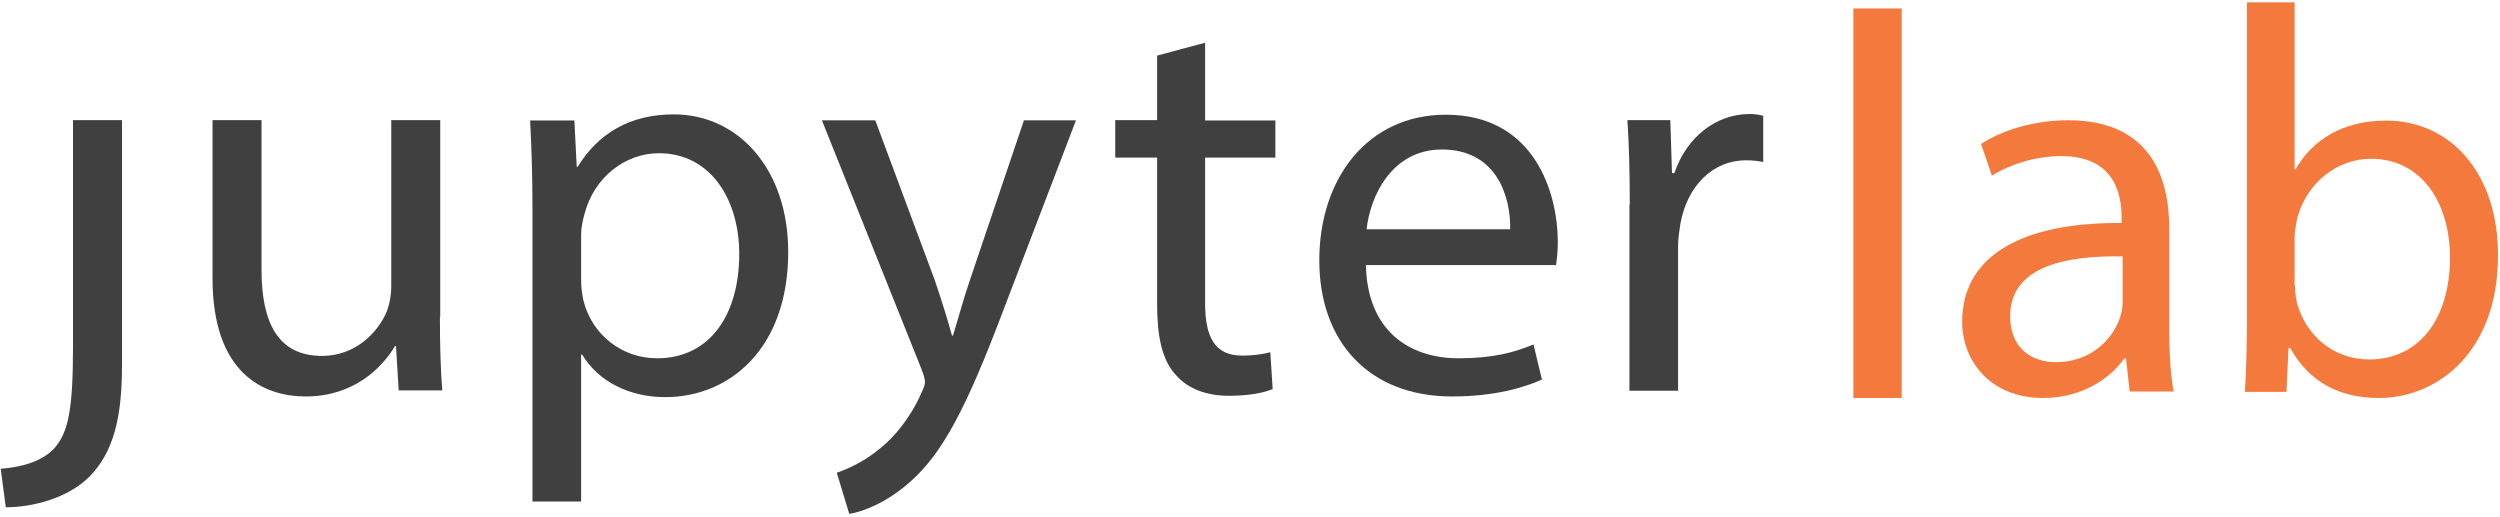
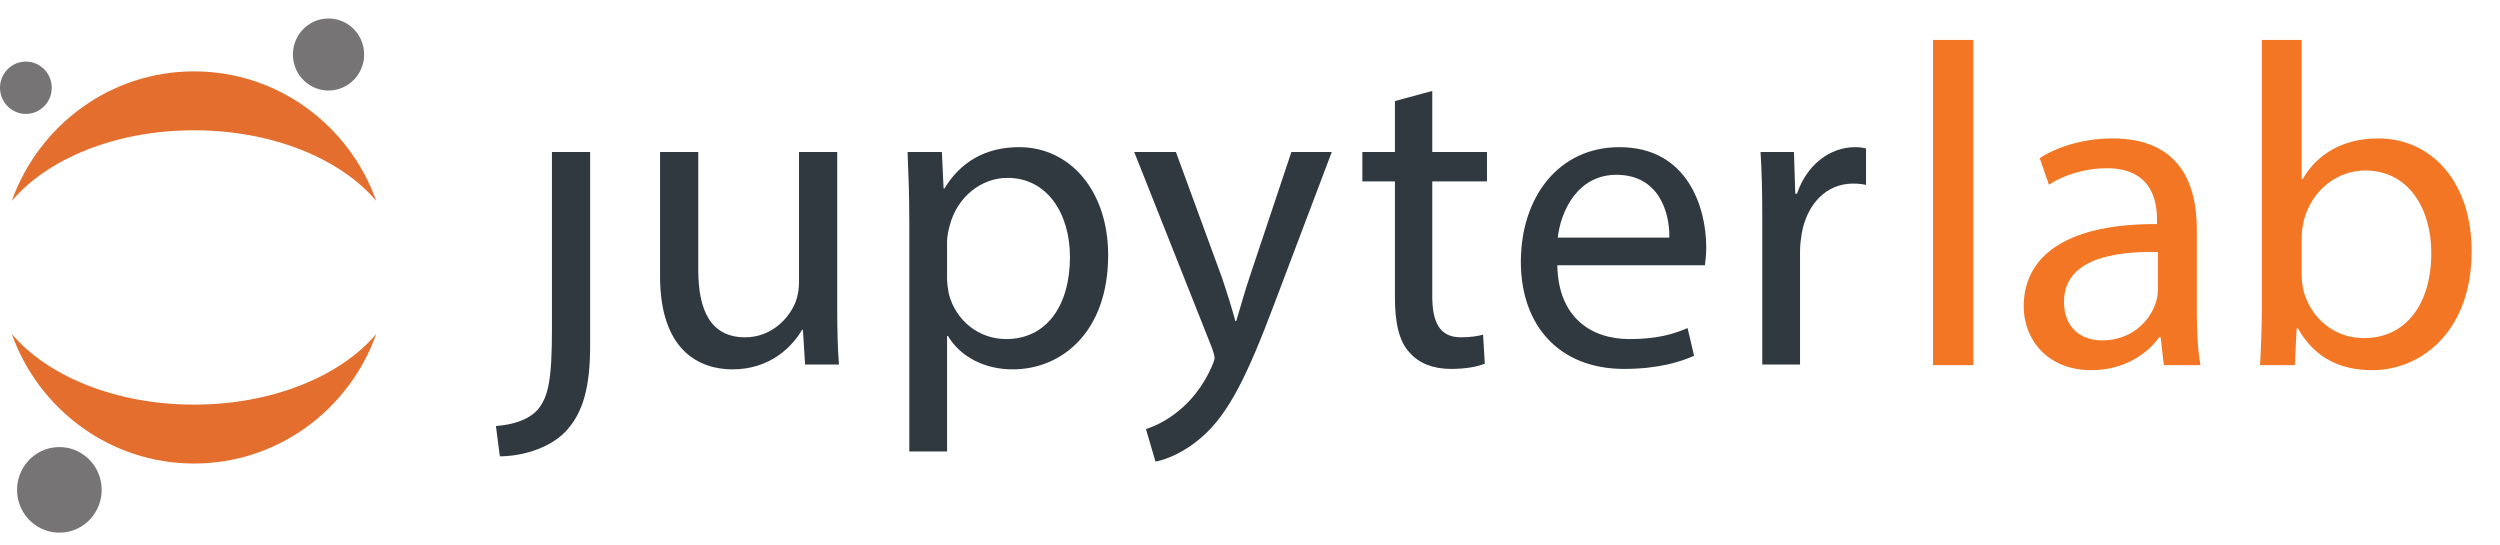
- <svg xmlns="http://www.w3.org/2000/svg" viewBox="0 0 740 153" version="1.1">
+ <svg xmlns="http://www.w3.org/2000/svg" width="234px" height="51px" viewBox="233 -1 234 51" version="1.1">
  <defs />
-   <g id="Page-1" stroke="none" stroke-width="1" fill="none" fill-rule="evenodd">
-     <g id="Group">
-       <path d="M21.612,102.553 C21.612,121.753 20.112,128.053 16.112,132.653 C12.612,136.453 6.812,138.253 0.212,138.753 L1.712,150.153 C9.512,150.153 20.012,147.553 26.512,141.053 C33.612,133.753 36.112,123.653 36.112,108.153 L36.112,35.553 L21.612,35.553 L21.612,102.553 L21.612,102.553 Z" id="Fill-1" fill="#404041" />
-       <path d="M130.212,93.753 C130.212,102.053 130.412,109.253 130.912,115.553 L118.012,115.553 L117.212,102.453 L116.912,102.453 C113.112,108.853 104.712,117.353 90.512,117.353 C77.912,117.353 62.912,110.453 62.912,82.353 L62.912,35.553 L77.412,35.553 L77.412,79.853 C77.412,95.053 82.012,105.353 95.312,105.353 C105.112,105.353 111.812,98.553 114.512,92.153 C115.312,90.053 115.812,87.353 115.812,84.753 L115.812,35.553 L130.312,35.553 L130.312,93.753 L130.212,93.753 Z" id="Fill-3" fill="#404041" />
-       <path d="M172.012,83.053 C172.012,85.153 172.312,87.153 172.712,89.053 C175.312,99.153 184.112,106.053 194.512,106.053 C209.912,106.053 218.812,93.453 218.812,75.153 C218.812,59.153 210.412,45.353 195.012,45.353 C185.112,45.353 175.812,52.453 173.012,63.353 C172.512,65.153 172.012,67.353 172.012,69.353 L172.012,83.053 L172.012,83.053 Z M157.612,61.753 C157.612,51.553 157.312,43.253 156.912,35.653 L170.012,35.653 L170.712,49.353 L171.012,49.353 C177.012,39.553 186.412,33.853 199.412,33.853 C218.712,33.853 233.312,50.253 233.312,74.553 C233.312,103.353 215.812,117.553 196.912,117.553 C186.312,117.553 177.112,112.953 172.312,104.953 L172.012,104.953 L172.012,148.453 L157.612,148.453 L157.612,61.753 L157.612,61.753 Z" id="Fill-5" fill="#404041" />
-       <path d="M259.087,35.621 L276.687,82.921 C278.487,88.221 280.487,94.521 281.787,99.321 L282.087,99.321 C283.587,94.521 285.187,88.421 287.187,82.621 L303.087,35.621 L318.487,35.621 L296.687,92.621 C286.287,120.021 279.187,134.121 269.287,142.721 C262.187,149.021 255.087,151.521 251.387,152.121 L247.687,139.921 C251.287,138.721 256.087,136.421 260.387,132.821 C264.387,129.721 269.287,124.021 272.587,116.621 C273.287,115.121 273.787,114.021 273.787,113.121 C273.787,112.321 273.487,111.121 272.787,109.321 L243.287,35.621 L259.087,35.621 L259.087,35.621 Z" id="Fill-7" fill="#404041" />
-       <path d="M356.712,12.653 L356.712,35.653 L377.512,35.653 L377.512,46.653 L356.712,46.653 L356.712,89.753 C356.712,99.653 359.512,105.253 367.612,105.253 C371.412,105.253 374.212,104.753 376.012,104.253 L376.712,115.153 C373.912,116.353 369.412,117.153 363.812,117.153 C357.012,117.153 351.612,115.053 348.112,111.053 C344.012,106.753 342.512,99.653 342.512,90.253 L342.512,46.653 L330.112,46.653 L330.112,35.553 L342.512,35.553 L342.512,16.453 L356.712,12.653 L356.712,12.653 Z" id="Fill-10" fill="#404041" />
-       <path d="M447.012,67.853 C447.212,58.553 443.212,44.253 426.812,44.253 C412.112,44.253 405.612,57.853 404.512,67.853 L447.012,67.853 L447.012,67.853 Z M404.312,78.253 C404.612,97.953 417.212,106.053 431.712,106.053 C442.112,106.053 448.412,104.253 453.912,101.953 L456.412,112.353 C451.312,114.653 442.512,117.353 429.812,117.353 C405.212,117.353 390.512,101.153 390.512,77.053 C390.512,52.953 404.712,33.953 428.012,33.953 C454.112,33.953 461.112,56.953 461.112,71.653 C461.112,74.653 460.812,76.953 460.612,78.453 L404.312,78.453 L404.312,78.253 Z" id="Fill-12" fill="#404041" />
-       <path d="M482.412,60.553 C482.412,51.153 482.212,43.053 481.712,35.553 L494.412,35.553 L494.912,51.253 L495.612,51.253 C499.212,40.553 508.012,33.753 517.812,33.753 C519.512,33.753 520.612,33.953 521.912,34.253 L521.912,47.953 C520.412,47.653 518.912,47.453 516.912,47.453 C506.712,47.453 499.412,55.253 497.412,66.153 C497.112,68.153 496.712,70.453 496.712,72.953 L496.712,115.653 L482.312,115.653 L482.312,60.553 L482.412,60.553 Z" id="Fill-14" fill="#404041" />
-       <polygon id="Shape" fill="#F37A3C" points="548.6 2.5 562.9 2.5 562.9 117.8 548.6 117.8" />
-       <path d="M630.4,116 L629.3,106.1 L628.8,106.1 C624.4,112.3 616,117.8 604.8,117.8 C588.9,117.8 580.8,106.6 580.8,95.2 C580.8,76.2 597.7,65.8 628,66 L628,64.4 C628,57.9 626.2,46.2 610.1,46.2 C602.8,46.2 595.2,48.5 589.6,52 L586.4,42.6 C592.9,38.4 602.3,35.6 612.2,35.6 C636.2,35.6 642.1,52 642.1,67.7 L642.1,97.1 C642.1,103.9 642.4,110.6 643.4,115.9 L630.4,115.9 L630.4,116 Z M628.3,75.9 C612.7,75.6 595,78.3 595,93.6 C595,102.9 601.2,107.2 608.5,107.2 C618.7,107.2 625.2,100.7 627.5,94.1 C628,92.6 628.3,91 628.3,89.6 L628.3,75.9 L628.3,75.9 Z" id="Shape" fill="#F37A3C" />
-       <path d="M664.5,116 C664.8,110.6 665.1,102.7 665.1,95.7 L665.1,0.7 L679.2,0.7 L679.2,50.1 L679.5,50.1 C684.5,41.3 693.6,35.7 706.3,35.7 C725.8,35.7 739.6,51.9 739.4,75.8 C739.4,103.9 721.7,117.8 704.2,117.8 C692.8,117.8 683.7,113.4 677.9,103 L677.4,103 L676.8,116 L664.5,116 L664.5,116 Z M679.3,84.5 C679.3,86.3 679.6,88.1 679.9,89.7 C682.7,99.6 690.9,106.4 701.3,106.4 C716.2,106.4 725.2,94.2 725.2,76.2 C725.2,60.5 717.1,47 701.8,47 C692.1,47 683,53.7 680,64.5 C679.7,66.1 679.2,68.1 679.2,70.3 L679.2,84.5 L679.3,84.5 Z" id="Shape" fill="#F37A3C" />
+   <g id="Jupyter-Lab-logo" stroke="none" stroke-width="1" fill="none" fill-rule="evenodd" transform="translate(233, 0)">
+     <g id="nav_logo">
+       <g id="Imported-Layers-Copy">
+         <g id="Page-1">
+           <g id="Home---Desktop-Copy-2">
+             <g id="Imported-Layers-Copy" transform="translate(0, 0.729217)">
+               <g id="Group" transform="translate(46.3897, 1.774096)">
+                 <path d="M5.272,27.37 C5.272,32.138 4.906,33.7 3.931,34.851 C3.078,35.796 1.655,36.248 0.029,36.372 L0.395,39.208 C2.305,39.208 4.906,38.55 6.491,36.947 C8.239,35.138 8.849,32.631 8.849,28.767 L8.849,10.722 L5.272,10.722 L5.272,27.37" id="Fill-1" fill="#313940" />
+                 <path d="M31.974,25.191 C31.974,27.246 32.014,29.055 32.136,30.617 L28.966,30.617 L28.763,27.37 L28.682,27.37 C27.747,28.973 25.674,31.069 22.179,31.069 C19.09,31.069 15.392,29.342 15.392,22.355 L15.392,10.722 L18.968,10.722 L18.968,21.738 C18.968,25.52 20.106,28.068 23.358,28.068 C25.755,28.068 27.422,26.383 28.072,24.78 C28.275,24.246 28.397,23.588 28.397,22.93 L28.397,10.722 L31.974,10.722 L31.974,25.191" id="Fill-2" fill="#313940" />
+                 <path d="M38.721,17.216 C38.721,14.668 38.639,12.613 38.558,10.722 L41.769,10.722 L41.931,14.134 L42.013,14.134 C43.476,11.708 45.792,10.27 49.003,10.27 C53.758,10.27 57.334,14.339 57.334,20.382 C57.334,27.534 53.026,31.069 48.393,31.069 C45.792,31.069 43.516,29.918 42.338,27.945 L42.256,27.945 L42.256,38.756 L38.721,38.756 L38.721,17.216 L38.721,17.216 L38.721,17.216 Z M42.256,22.519 C42.256,23.054 42.338,23.547 42.419,23.999 C43.069,26.506 45.223,28.233 47.784,28.233 C51.563,28.233 53.758,25.109 53.758,20.546 C53.758,16.559 51.685,13.147 47.905,13.147 C45.467,13.147 43.191,14.915 42.5,17.627 C42.378,18.08 42.256,18.614 42.256,19.107 L42.256,22.519 L42.256,22.519 L42.256,22.519 Z" id="Fill-3" fill="#313940" />
+                 <path d="M63.675,10.722 L67.983,22.478 C68.43,23.793 68.917,25.355 69.243,26.547 L69.324,26.547 C69.69,25.355 70.096,23.834 70.584,22.396 L74.485,10.722 L78.265,10.722 L72.9,24.903 C70.34,31.727 68.592,35.221 66.154,37.358 C64.406,38.92 62.659,39.537 61.765,39.701 L60.871,36.659 C61.765,36.372 62.943,35.796 64,34.892 C64.975,34.111 66.195,32.713 67.007,30.863 C67.17,30.494 67.292,30.206 67.292,30 C67.292,29.795 67.21,29.507 67.048,29.055 L59.773,10.722 L63.675,10.722" id="Fill-4" fill="#313940" />
+                 <path d="M87.671,5.008 L87.671,10.722 L92.791,10.722 L92.791,13.476 L87.671,13.476 L87.671,24.204 C87.671,26.671 88.362,28.068 90.353,28.068 C91.288,28.068 91.979,27.945 92.426,27.822 L92.588,30.534 C91.897,30.822 90.8,31.028 89.418,31.028 C87.752,31.028 86.411,30.494 85.557,29.507 C84.541,28.438 84.176,26.671 84.176,24.327 L84.176,13.476 L81.127,13.476 L81.127,10.722 L84.176,10.722 L84.176,5.954 L87.671,5.008" id="Fill-5" fill="#313940" />
+                 <path d="M99.376,21.327 C99.457,26.218 102.546,28.233 106.122,28.233 C108.682,28.233 110.227,27.781 111.568,27.205 L112.177,29.795 C110.918,30.37 108.764,31.028 105.634,31.028 C99.579,31.028 95.962,27 95.962,20.998 C95.962,14.997 99.457,10.27 105.187,10.27 C111.609,10.27 113.315,15.983 113.315,19.642 C113.315,20.382 113.234,20.957 113.193,21.327 L99.376,21.327 L99.376,21.327 L99.376,21.327 Z M109.861,18.737 C109.902,16.435 108.926,12.859 104.903,12.859 C101.286,12.859 99.701,16.23 99.416,18.737 L109.861,18.737 L109.861,18.737 L109.861,18.737 Z" id="Fill-6" fill="#313940" />
+                 <path d="M118.559,16.929 C118.559,14.586 118.518,12.571 118.396,10.722 L121.525,10.722 L121.647,14.627 L121.81,14.627 C122.704,11.955 124.858,10.27 127.256,10.27 C127.662,10.27 127.947,10.311 128.272,10.393 L128.272,13.805 C127.906,13.723 127.54,13.681 127.053,13.681 C124.533,13.681 122.745,15.613 122.257,18.326 C122.176,18.819 122.094,19.395 122.094,20.011 L122.094,30.617 L118.559,30.617 L118.559,16.929" id="Fill-7" fill="#313940" />
+                 <path d="M134.541,30.673 L138.313,30.673 L138.313,0.237 L134.541,0.237 L134.541,30.673 Z M159.575,30.673 C159.318,29.259 159.232,27.501 159.232,25.701 L159.232,17.942 C159.232,13.783 157.689,9.454 151.345,9.454 C148.73,9.454 146.243,10.183 144.529,11.297 L145.386,13.783 C146.844,12.84 148.858,12.24 150.787,12.24 C155.031,12.24 155.503,15.327 155.503,17.041 L155.503,17.47 C147.487,17.427 143.028,20.171 143.028,25.186 C143.028,28.187 145.172,31.145 149.373,31.145 C152.331,31.145 154.56,29.687 155.717,28.058 L155.846,28.058 L156.146,30.673 L159.575,30.673 Z M155.588,23.686 C155.588,24.072 155.503,24.5 155.374,24.886 C154.774,26.644 153.059,28.358 150.359,28.358 C148.43,28.358 146.801,27.201 146.801,24.757 C146.801,20.728 151.473,19.999 155.588,20.085 L155.588,23.686 Z M168.406,30.673 L168.577,27.244 L168.706,27.244 C170.249,29.987 172.65,31.145 175.65,31.145 C180.28,31.145 184.953,27.458 184.953,20.042 C184.995,13.741 181.352,9.454 176.208,9.454 C172.864,9.454 170.463,10.954 169.135,13.269 L169.049,13.269 L169.049,0.237 L165.319,0.237 L165.319,25.315 C165.319,27.158 165.234,29.259 165.148,30.673 L168.406,30.673 Z M169.049,18.627 C169.049,18.027 169.177,17.513 169.263,17.084 C170.035,14.212 172.435,12.455 175.007,12.455 C179.037,12.455 181.18,16.013 181.18,20.171 C181.18,24.929 178.823,28.144 174.879,28.144 C172.135,28.144 169.949,26.344 169.22,23.729 C169.135,23.3 169.049,22.828 169.049,22.357 L169.049,18.627 Z" id="lab" fill="#F27624" />
+               </g>
+               <g id="Group">
+                 <path d="M34.08,3.228 C34.159,5.088 32.731,6.661 30.891,6.741 C29.052,6.82 27.497,5.377 27.418,3.516 C27.339,1.656 28.766,0.083 30.606,0.003 C32.446,-0.077 34.001,1.367 34.08,3.228" id="Fill-8" fill="#767474" />
+                 <path d="M18.161,36.143 C10.821,36.143 4.43,33.473 1.102,29.528 C3.62,36.6 10.307,41.657 18.161,41.657 C26.015,41.657 32.702,36.6 35.22,29.528 C31.892,33.473 25.501,36.143 18.161,36.143" id="Fill-9" fill="#E46E2E" />
+                 <path d="M18.161,10.466 C25.501,10.466 31.892,13.136 35.22,17.081 C32.702,10.008 26.015,4.951 18.161,4.951 C10.307,4.951 3.62,10.008 1.102,17.081 C4.43,13.136 10.821,10.466 18.161,10.466" id="Fill-10" fill="#E46E2E" />
+                 <path d="M9.514,43.951 C9.608,46.161 7.912,48.03 5.726,48.125 C3.541,48.219 1.693,46.504 1.6,44.294 C1.506,42.084 3.202,40.215 5.387,40.12 C7.573,40.026 9.421,41.741 9.514,43.951" id="Fill-11" fill="#767474" />
+                 <path d="M2.526,8.932 C1.19,8.99 0.059,7.941 0.002,6.589 C-0.055,5.238 0.982,4.095 2.319,4.037 C3.655,3.979 4.785,5.028 4.842,6.379 C4.9,7.731 3.862,8.874 2.526,8.932 L2.526,8.932 Z" id="Fill-12" fill="#767474" />
+               </g>
+             </g>
+           </g>
+         </g>
+       </g>
    </g>
  </g>
</svg>
